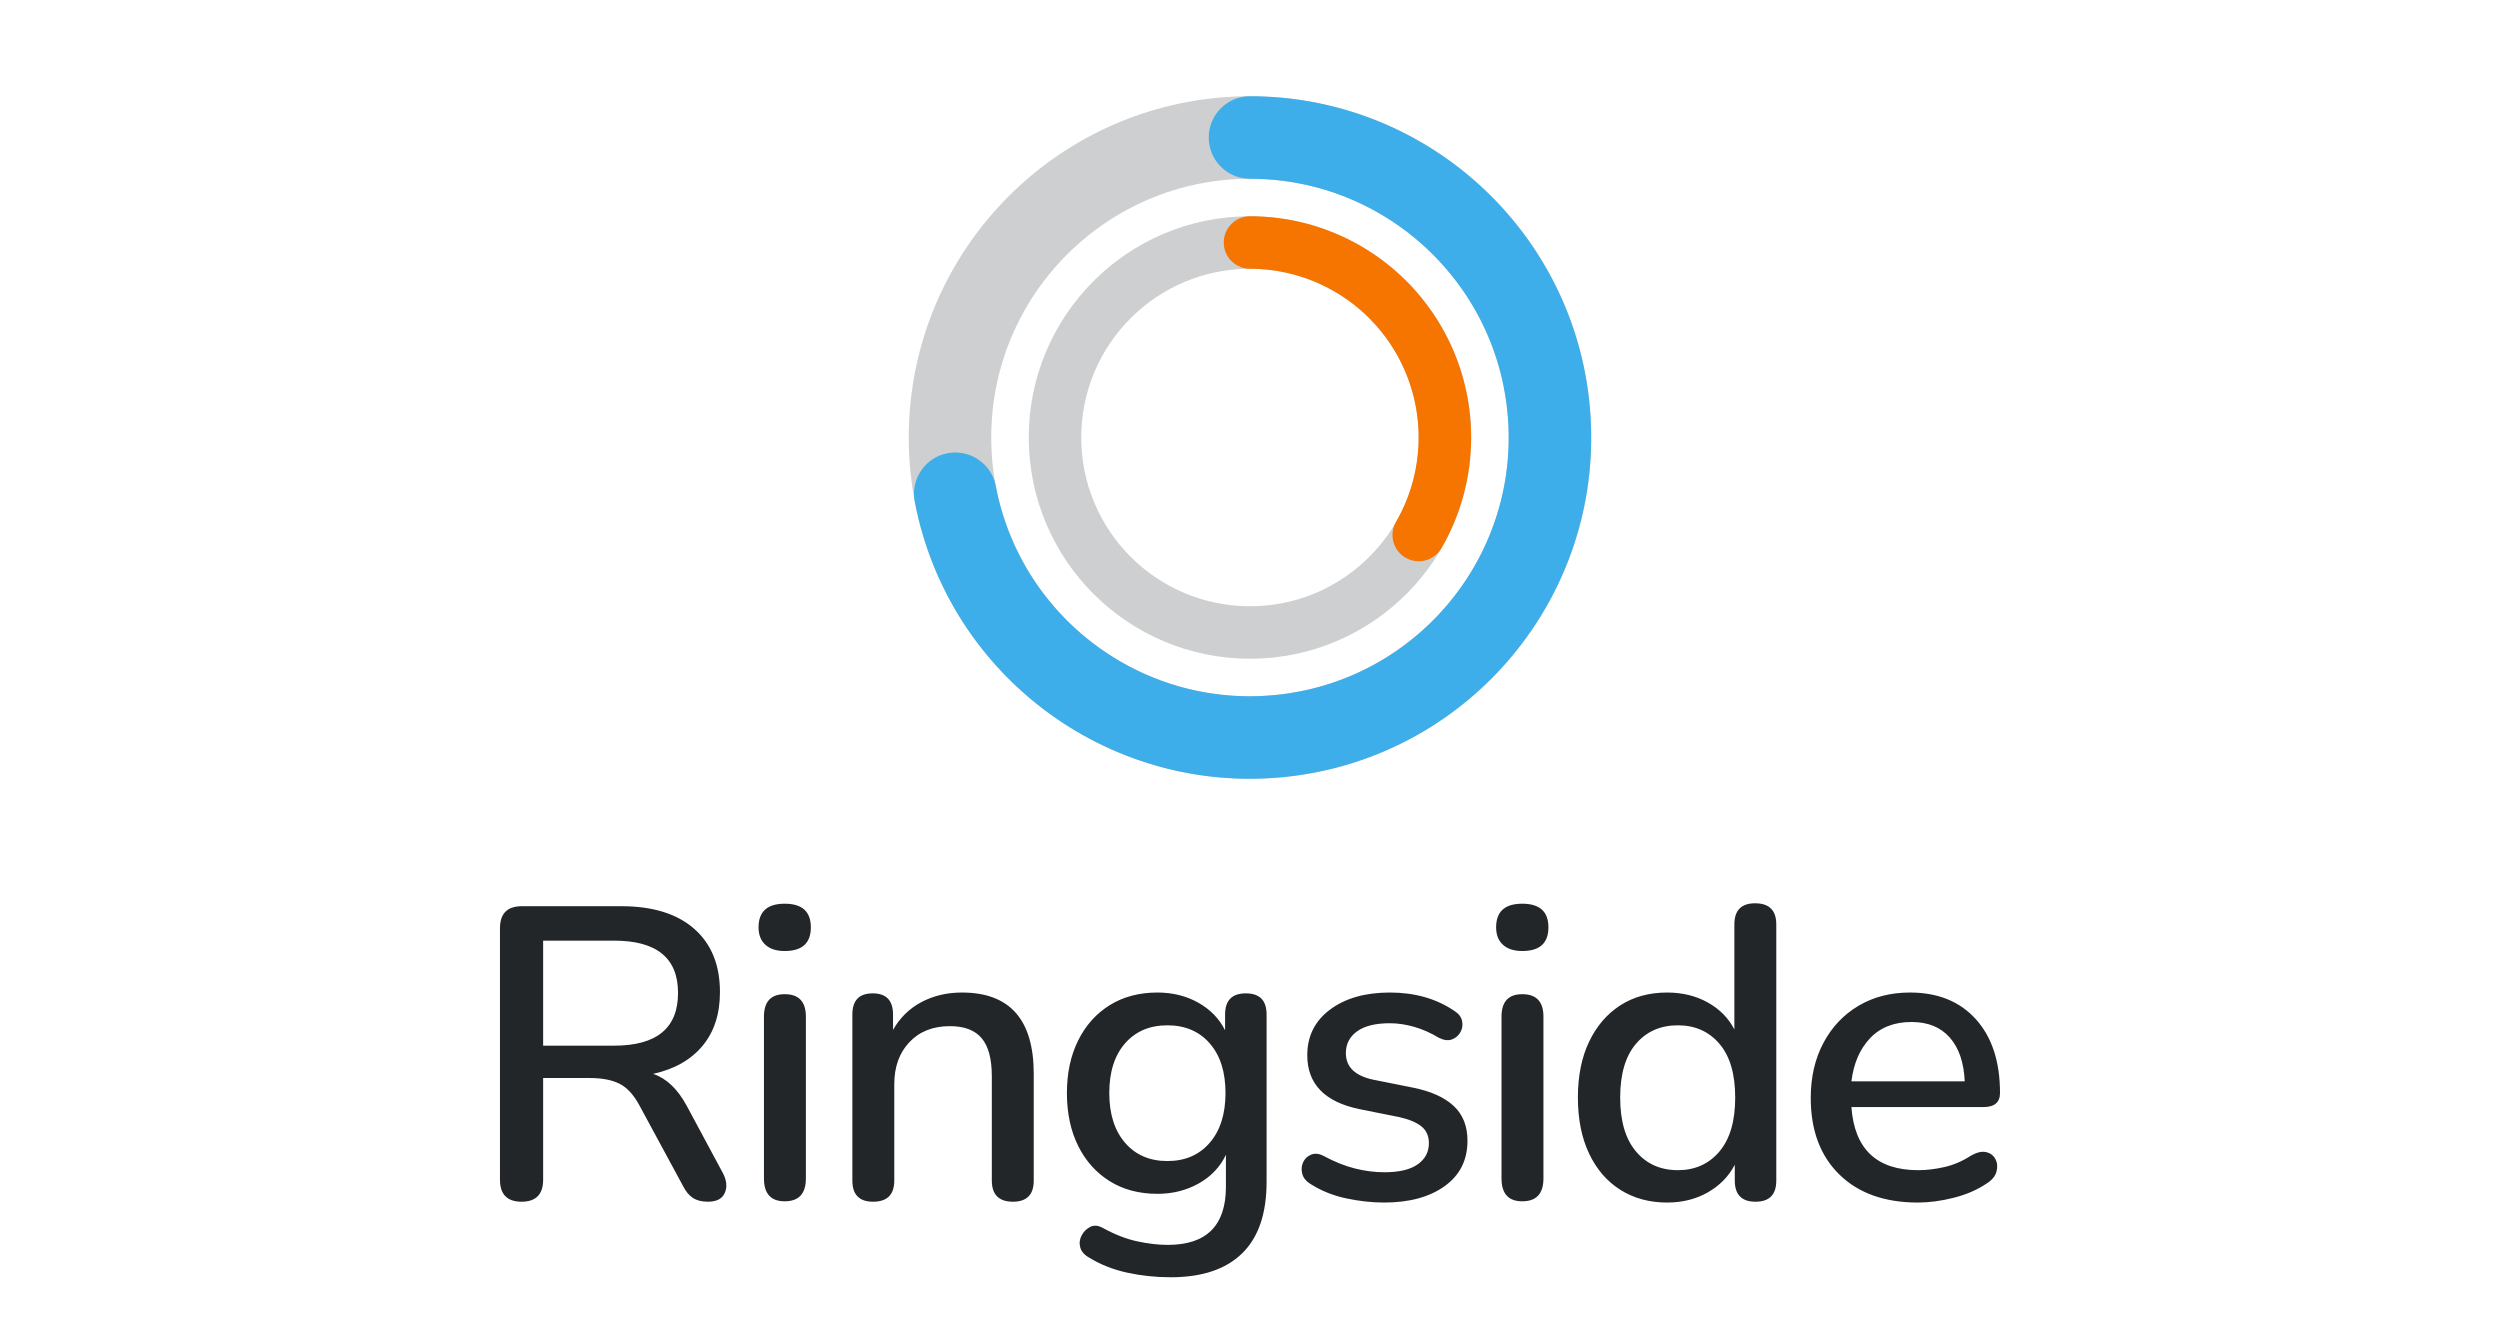
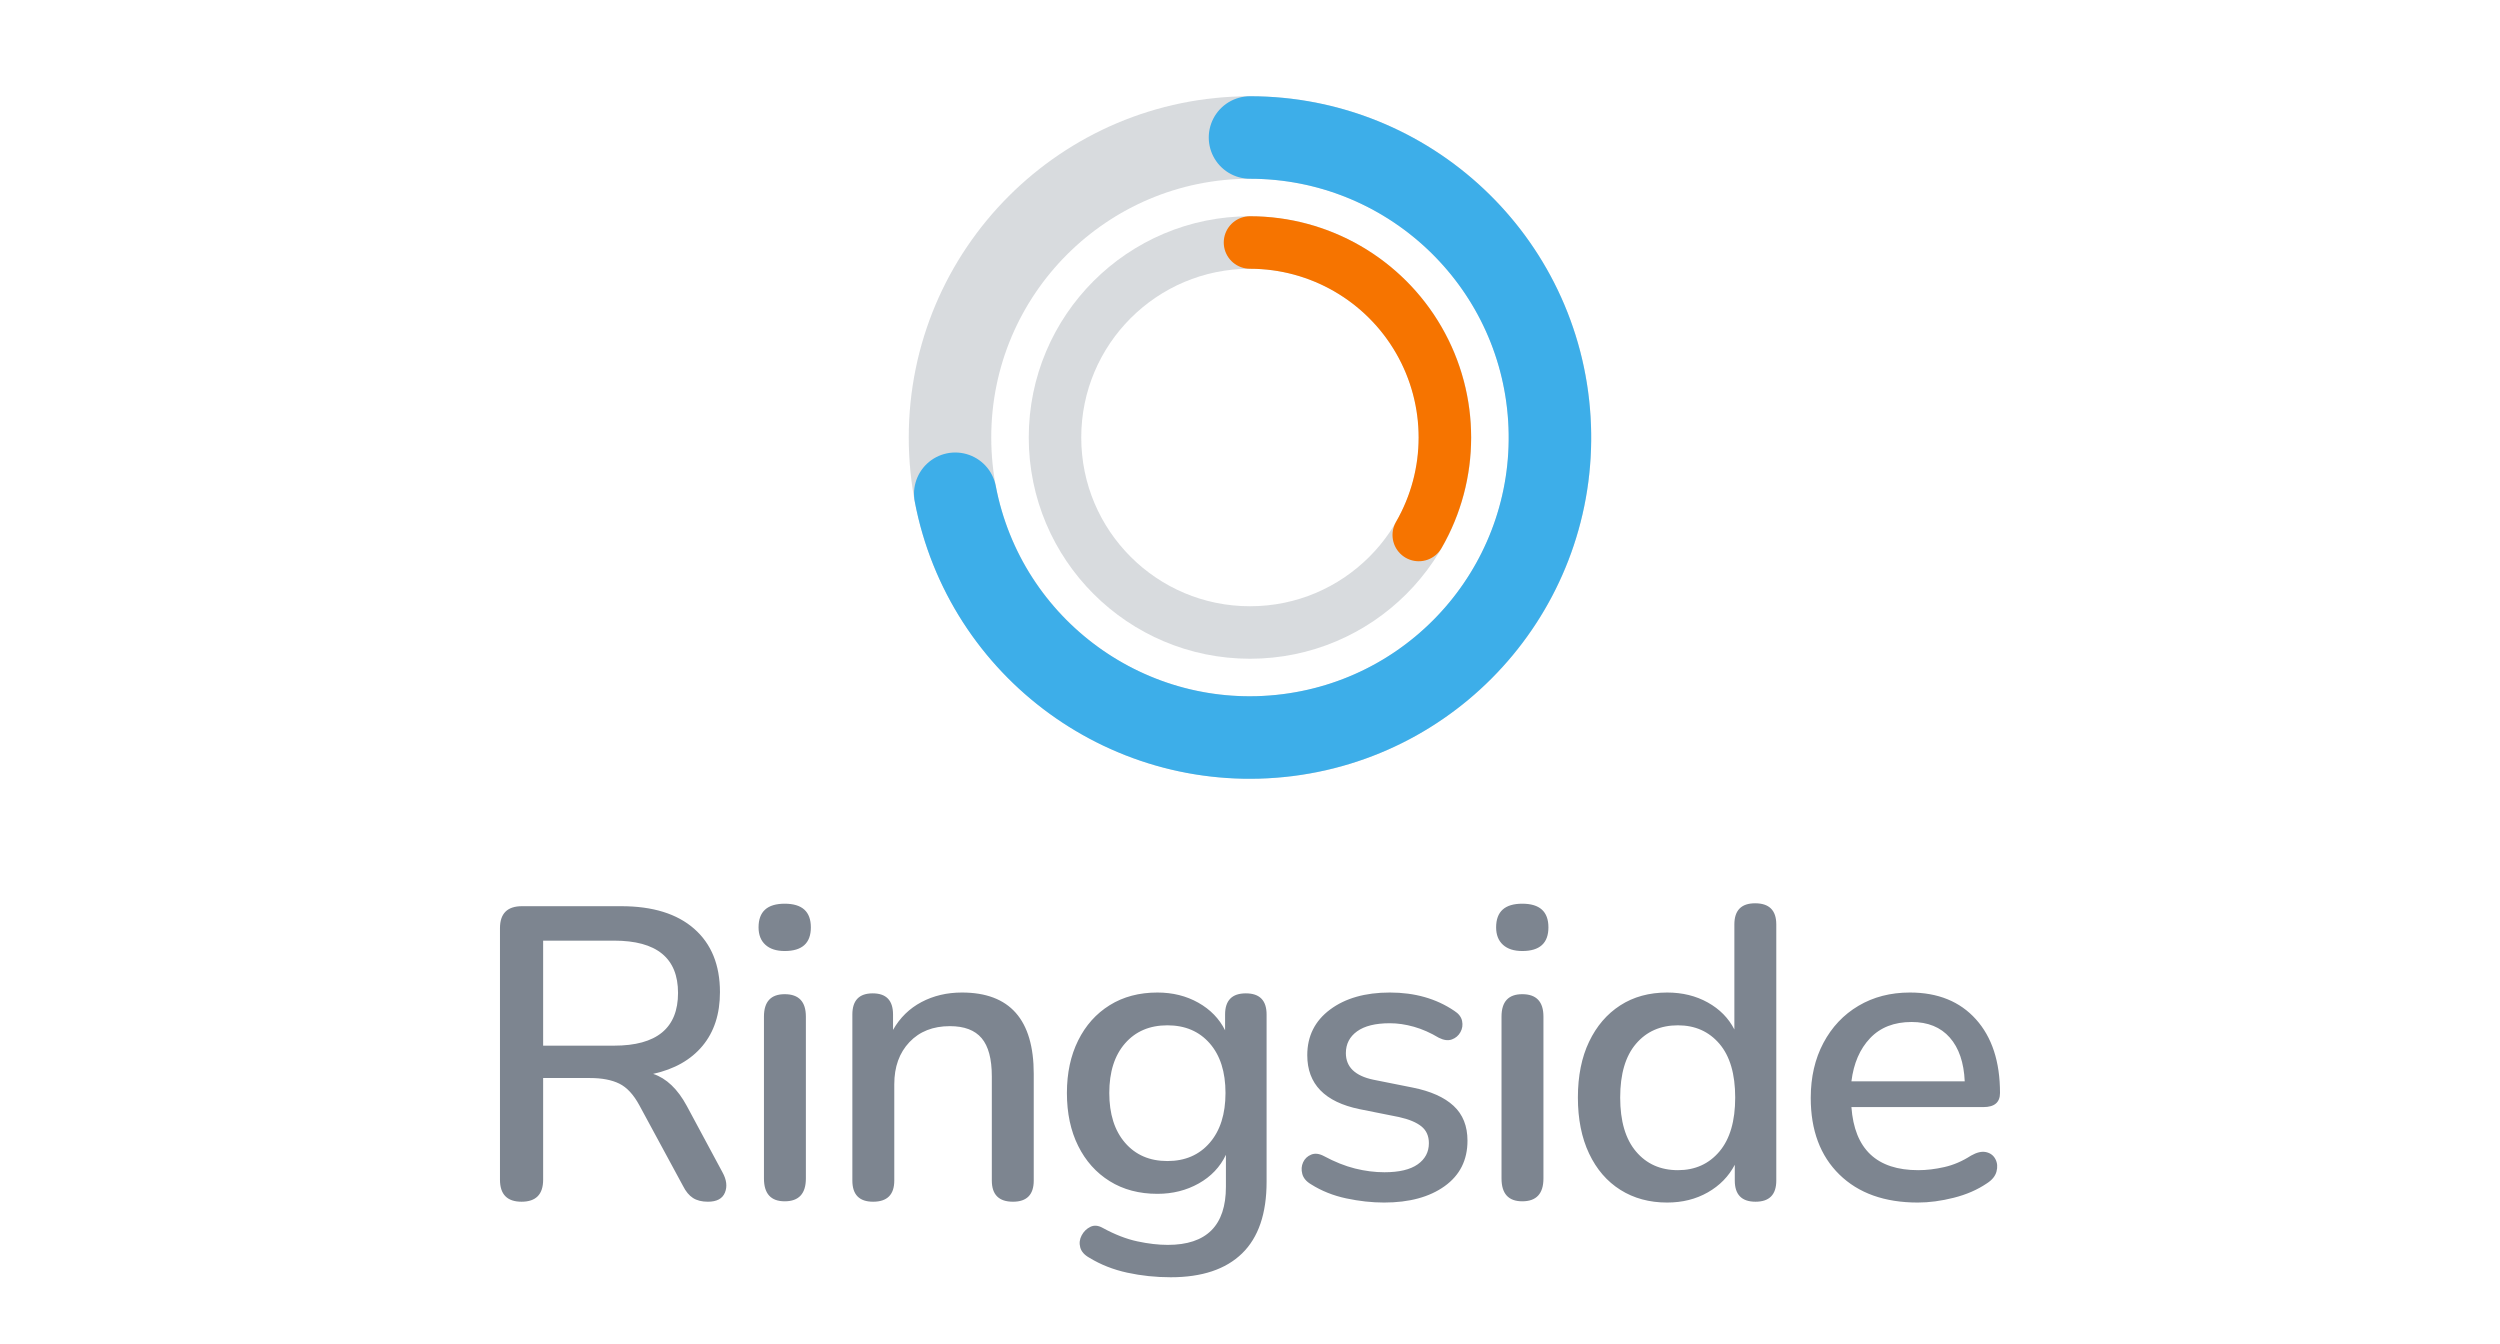
<svg xmlns="http://www.w3.org/2000/svg" width="400" height="215" viewBox="0 0 400 215" role="img" aria-label="Ringside">
-   <circle cx="200.00" cy="70.00" r="48.00" fill="none" stroke="rgba(35,38,41,0.22)" stroke-width="13.20" />
+   <circle cx="200.00" cy="70.00" r="48.00" fill="none" stroke="rgba(125,133,144,0.3)" stroke-width="13.20" />
  <path d="M200.00,22.00 A48.00,48.00 0 1 1 152.84,79.00" fill="none" stroke="#3daee9" stroke-width="13.20" stroke-linecap="round" />
-   <circle cx="200.00" cy="70.00" r="31.20" fill="none" stroke="rgba(35,38,41,0.22)" stroke-width="8.40" />
+   <circle cx="200.00" cy="70.00" r="31.20" fill="none" stroke="rgba(125,133,144,0.3)" stroke-width="8.40" />
  <path d="M200.00,38.80 A31.20,31.20 0 0 1 227.00,85.60" fill="none" stroke="#f67400" stroke-width="8.40" stroke-linecap="round" />
-   <path fill="#232629" transform="translate(74.55,191.81) scale(0.6641)" d="M13.4 0.70Q8.20 0.70 8.20 -4.60V-65.2Q8.20 -70.5 13.5 -70.5H37.4Q48.80 -70.5 55.0 -65.05Q61.2 -59.6 61.2 -49.80Q61.2 -41.90 57.0 -36.85Q52.80 -31.8 45.1 -30.1Q49.90 -28.5 53.2 -22.40L61.80 -6.4Q63.30 -3.7 62.40 -1.5Q61.5 0.70 58.30 0.70Q56.1 0.70 54.7 -0.2Q53.30 -1.1 52.30 -3.1L41.80 -22.5Q39.7 -26.40 36.95 -27.75Q34.2 -29.1 29.90 -29.1H18.6V-4.60Q18.6 0.70 13.4 0.70ZM18.6 -36.9H35.7Q51.1 -36.9 51.1 -49.6Q51.1 -62.2 35.7 -62.2H18.6ZM76.80 -59.7Q73.8 -59.7 72.15 -61.2Q70.5 -62.7 70.5 -65.4Q70.5 -71.10 76.80 -71.10Q83.10 -71.10 83.10 -65.4Q83.10 -59.7 76.80 -59.7ZM76.80 0.60Q71.8 0.60 71.8 -4.9V-43.90Q71.8 -49.30 76.80 -49.30Q81.9 -49.30 81.9 -43.90V-4.9Q81.9 0.60 76.80 0.60ZM98.1 0.70Q93.1 0.70 93.1 -4.4V-44.40Q93.1 -49.5 98.0 -49.5Q102.9 -49.5 102.9 -44.40V-40.7Q105.4 -45.1 109.75 -47.40Q114.1 -49.7 119.5 -49.7Q136.8 -49.7 136.8 -30.1V-4.4Q136.8 0.70 131.8 0.70Q126.7 0.70 126.7 -4.4V-29.5Q126.7 -35.80 124.25 -38.7Q121.80 -41.6 116.6 -41.6Q110.5 -41.6 106.85 -37.75Q103.2 -33.9 103.2 -27.6V-4.4Q103.2 0.70 98.1 0.70ZM169.8 18.90Q164.4 18.90 159.35 17.8Q154.29 16.7 150.2 14.20Q148.4 13.20 148.0 11.70Q147.6 10.20 148.35 8.8Q149.1 7.4 150.45 6.75Q151.79 6.10 153.4 7.0Q157.79 9.4 161.75 10.25Q165.7 11.10 169.1 11.10Q183.1 11.10 183.1 -2.90V-10.60Q181.0 -6.2 176.55 -3.7Q172.1 -1.20 166.6 -1.20Q160.0 -1.20 155.1 -4.25Q150.2 -7.30 147.5 -12.75Q144.79 -18.2 144.79 -25.5Q144.79 -32.7 147.5 -38.15Q150.2 -43.6 155.1 -46.65Q160.0 -49.7 166.6 -49.7Q172.1 -49.7 176.45 -47.25Q180.8 -44.80 182.9 -40.6V-44.40Q182.9 -49.5 187.9 -49.5Q192.9 -49.5 192.9 -44.40V-4.10Q192.9 7.4 187.0 13.15Q181.1 18.90 169.8 18.90ZM169.0 -9.1Q175.4 -9.1 179.2 -13.5Q183.0 -17.90 183.0 -25.5Q183.0 -33.1 179.2 -37.45Q175.4 -41.80 169.0 -41.80Q162.6 -41.80 158.8 -37.45Q155.0 -33.1 155.0 -25.5Q155.0 -17.90 158.8 -13.5Q162.6 -9.1 169.0 -9.1ZM221.2 0.9Q216.8 0.9 212.10 -0.10Q207.4 -1.1 203.6 -3.5Q201.9 -4.5 201.5 -6.0Q201.1 -7.5 201.7 -8.8Q202.3 -10.10 203.65 -10.65Q205.0 -11.20 206.7 -10.3Q210.6 -8.20 214.2 -7.30Q217.8 -6.4 221.3 -6.4Q226.6 -6.4 229.3 -8.3Q232.0 -10.20 232.0 -13.4Q232.0 -16.0 230.2 -17.45Q228.4 -18.90 224.8 -19.70L215.3 -21.6Q202.7 -24.20 202.7 -34.6Q202.7 -41.5 208.2 -45.6Q213.7 -49.7 222.6 -49.7Q231.6 -49.7 238.1 -45.30Q239.7 -44.30 240.0 -42.85Q240.3 -41.40 239.60 -40.15Q238.9 -38.90 237.55 -38.40Q236.2 -37.9 234.4 -38.80Q231.4 -40.6 228.4 -41.45Q225.4 -42.30 222.6 -42.30Q217.4 -42.30 214.7 -40.35Q212.0 -38.40 212.0 -35.1Q212.0 -30.1 218.6 -28.70L228.1 -26.8Q234.6 -25.5 237.95 -22.4Q241.3 -19.3 241.3 -14.0Q241.3 -7.0 235.8 -3.05Q230.3 0.9 221.2 0.9ZM254.5 -59.7Q251.5 -59.7 249.85 -61.2Q248.20 -62.7 248.20 -65.4Q248.20 -71.10 254.5 -71.10Q260.8 -71.10 260.8 -65.4Q260.8 -59.7 254.5 -59.7ZM254.5 0.60Q249.5 0.60 249.5 -4.9V-43.90Q249.5 -49.30 254.5 -49.30Q259.6 -49.30 259.6 -43.90V-4.9Q259.6 0.60 254.5 0.60ZM289.4 0.9Q283.0 0.9 278.15 -2.15Q273.3 -5.2 270.6 -10.9Q267.9 -16.6 267.9 -24.40Q267.9 -32.2 270.6 -37.85Q273.3 -43.5 278.1 -46.6Q282.9 -49.7 289.4 -49.7Q294.9 -49.7 299.2 -47.30Q303.5 -44.90 305.6 -40.80V-66.10Q305.6 -71.2 310.6 -71.2Q315.7 -71.2 315.7 -66.10V-4.4Q315.7 0.70 310.7 0.70Q305.7 0.70 305.7 -4.4V-8.20Q303.5 -4.0 299.2 -1.55Q294.9 0.9 289.4 0.9ZM292.0 -6.9Q298.2 -6.9 302.0 -11.4Q305.8 -15.9 305.8 -24.40Q305.8 -32.9 302.0 -37.35Q298.2 -41.80 292.0 -41.80Q285.7 -41.80 281.9 -37.35Q278.09 -32.9 278.09 -24.40Q278.09 -15.9 281.9 -11.4Q285.7 -6.9 292.0 -6.9ZM349.8 0.9Q337.8 0.9 330.9 -5.85Q324.0 -12.60 324.0 -24.3Q324.0 -31.8 327.05 -37.55Q330.1 -43.30 335.5 -46.5Q340.90 -49.7 347.90 -49.7Q358.0 -49.7 363.8 -43.25Q369.6 -36.80 369.6 -25.5Q369.6 -22.1 365.6 -22.1H333.8Q334.90 -6.9 349.90 -6.9Q352.90 -6.9 356.20 -7.65Q359.5 -8.4 362.6 -10.4Q364.70 -11.60 366.25 -11.25Q367.8 -10.9 368.5 -9.55Q369.20 -8.20 368.75 -6.55Q368.3 -4.9 366.40 -3.7Q363.0 -1.40 358.45 -0.25Q353.90 0.9 349.8 0.9ZM348.3 -42.6Q342.0 -42.6 338.3 -38.7Q334.6 -34.80 333.8 -28.3H361.1Q360.8 -35.1 357.5 -38.85Q354.2 -42.6 348.3 -42.6Z" />
+   <path fill="#7d8590" transform="translate(74.55,191.81) scale(0.6641)" d="M13.4 0.70Q8.20 0.70 8.20 -4.60V-65.2Q8.20 -70.5 13.5 -70.5H37.4Q48.80 -70.5 55.0 -65.05Q61.2 -59.6 61.2 -49.80Q61.2 -41.90 57.0 -36.85Q52.80 -31.8 45.1 -30.1Q49.90 -28.5 53.2 -22.40L61.80 -6.4Q63.30 -3.7 62.40 -1.5Q61.5 0.70 58.30 0.70Q56.1 0.70 54.7 -0.2Q53.30 -1.1 52.30 -3.1L41.80 -22.5Q39.7 -26.40 36.95 -27.75Q34.2 -29.1 29.90 -29.1H18.6V-4.60Q18.6 0.70 13.4 0.70ZM18.6 -36.9H35.7Q51.1 -36.9 51.1 -49.6Q51.1 -62.2 35.7 -62.2H18.6ZM76.80 -59.7Q73.8 -59.7 72.15 -61.2Q70.5 -62.7 70.5 -65.4Q70.5 -71.10 76.80 -71.10Q83.10 -71.10 83.10 -65.4Q83.10 -59.7 76.80 -59.7ZM76.80 0.60Q71.8 0.60 71.8 -4.9V-43.90Q71.8 -49.30 76.80 -49.30Q81.9 -49.30 81.9 -43.90V-4.9Q81.9 0.60 76.80 0.60ZM98.1 0.70Q93.1 0.70 93.1 -4.4V-44.40Q93.1 -49.5 98.0 -49.5Q102.9 -49.5 102.9 -44.40V-40.7Q105.4 -45.1 109.75 -47.40Q114.1 -49.7 119.5 -49.7Q136.8 -49.7 136.8 -30.1V-4.4Q136.8 0.70 131.8 0.70Q126.7 0.70 126.7 -4.4V-29.5Q126.7 -35.80 124.25 -38.7Q121.80 -41.6 116.6 -41.6Q110.5 -41.6 106.85 -37.75Q103.2 -33.9 103.2 -27.6V-4.4Q103.2 0.70 98.1 0.70ZM169.8 18.90Q164.4 18.90 159.35 17.8Q154.29 16.7 150.2 14.20Q148.4 13.20 148.0 11.70Q147.6 10.20 148.35 8.8Q149.1 7.4 150.45 6.75Q151.79 6.10 153.4 7.0Q157.79 9.4 161.75 10.25Q165.7 11.10 169.1 11.10Q183.1 11.10 183.1 -2.90V-10.60Q181.0 -6.2 176.55 -3.7Q172.1 -1.20 166.6 -1.20Q160.0 -1.20 155.1 -4.25Q150.2 -7.30 147.5 -12.75Q144.79 -18.2 144.79 -25.5Q144.79 -32.7 147.5 -38.15Q150.2 -43.6 155.1 -46.65Q160.0 -49.7 166.6 -49.7Q172.1 -49.7 176.45 -47.25Q180.8 -44.80 182.9 -40.6V-44.40Q182.9 -49.5 187.9 -49.5Q192.9 -49.5 192.9 -44.40V-4.10Q192.9 7.4 187.0 13.15Q181.1 18.90 169.8 18.90ZM169.0 -9.1Q175.4 -9.1 179.2 -13.5Q183.0 -17.90 183.0 -25.5Q183.0 -33.1 179.2 -37.45Q175.4 -41.80 169.0 -41.80Q162.6 -41.80 158.8 -37.45Q155.0 -33.1 155.0 -25.5Q155.0 -17.90 158.8 -13.5Q162.6 -9.1 169.0 -9.1ZM221.2 0.9Q216.8 0.9 212.10 -0.10Q207.4 -1.1 203.6 -3.5Q201.9 -4.5 201.5 -6.0Q201.1 -7.5 201.7 -8.8Q202.3 -10.10 203.65 -10.65Q205.0 -11.20 206.7 -10.3Q210.6 -8.20 214.2 -7.30Q217.8 -6.4 221.3 -6.4Q226.6 -6.4 229.3 -8.3Q232.0 -10.20 232.0 -13.4Q232.0 -16.0 230.2 -17.45Q228.4 -18.90 224.8 -19.70L215.3 -21.6Q202.7 -24.20 202.7 -34.6Q202.7 -41.5 208.2 -45.6Q213.7 -49.7 222.6 -49.7Q231.6 -49.7 238.1 -45.30Q239.7 -44.30 240.0 -42.85Q240.3 -41.40 239.60 -40.15Q238.9 -38.90 237.55 -38.40Q236.2 -37.9 234.4 -38.80Q231.4 -40.6 228.4 -41.45Q225.4 -42.30 222.6 -42.30Q217.4 -42.30 214.7 -40.35Q212.0 -38.40 212.0 -35.1Q212.0 -30.1 218.6 -28.70L228.1 -26.8Q234.6 -25.5 237.95 -22.4Q241.3 -19.3 241.3 -14.0Q241.3 -7.0 235.8 -3.05Q230.3 0.9 221.2 0.9ZM254.5 -59.7Q251.5 -59.7 249.85 -61.2Q248.20 -62.7 248.20 -65.4Q248.20 -71.10 254.5 -71.10Q260.8 -71.10 260.8 -65.4Q260.8 -59.7 254.5 -59.7ZM254.5 0.60Q249.5 0.60 249.5 -4.9V-43.90Q249.5 -49.30 254.5 -49.30Q259.6 -49.30 259.6 -43.90V-4.9Q259.6 0.60 254.5 0.60ZM289.4 0.9Q283.0 0.9 278.15 -2.15Q273.3 -5.2 270.6 -10.9Q267.9 -16.6 267.9 -24.40Q267.9 -32.2 270.6 -37.85Q273.3 -43.5 278.1 -46.6Q282.9 -49.7 289.4 -49.7Q294.9 -49.7 299.2 -47.30Q303.5 -44.90 305.6 -40.80V-66.10Q305.6 -71.2 310.6 -71.2Q315.7 -71.2 315.7 -66.10V-4.4Q315.7 0.70 310.7 0.70Q305.7 0.70 305.7 -4.4V-8.20Q303.5 -4.0 299.2 -1.55Q294.9 0.9 289.4 0.9ZM292.0 -6.9Q298.2 -6.9 302.0 -11.4Q305.8 -15.9 305.8 -24.40Q305.8 -32.9 302.0 -37.35Q298.2 -41.80 292.0 -41.80Q285.7 -41.80 281.9 -37.35Q278.09 -32.9 278.09 -24.40Q278.09 -15.9 281.9 -11.4Q285.7 -6.9 292.0 -6.9ZM349.8 0.9Q337.8 0.9 330.9 -5.85Q324.0 -12.60 324.0 -24.3Q324.0 -31.8 327.05 -37.55Q330.1 -43.30 335.5 -46.5Q340.90 -49.7 347.90 -49.7Q358.0 -49.7 363.8 -43.25Q369.6 -36.80 369.6 -25.5Q369.6 -22.1 365.6 -22.1H333.8Q334.90 -6.9 349.90 -6.9Q352.90 -6.9 356.20 -7.65Q359.5 -8.4 362.6 -10.4Q364.70 -11.60 366.25 -11.25Q367.8 -10.9 368.5 -9.55Q369.20 -8.20 368.75 -6.55Q368.3 -4.9 366.40 -3.7Q363.0 -1.40 358.45 -0.25Q353.90 0.9 349.8 0.9ZM348.3 -42.6Q342.0 -42.6 338.3 -38.7Q334.6 -34.80 333.8 -28.3H361.1Q360.8 -35.1 357.5 -38.85Q354.2 -42.6 348.3 -42.6Z" />
</svg>
